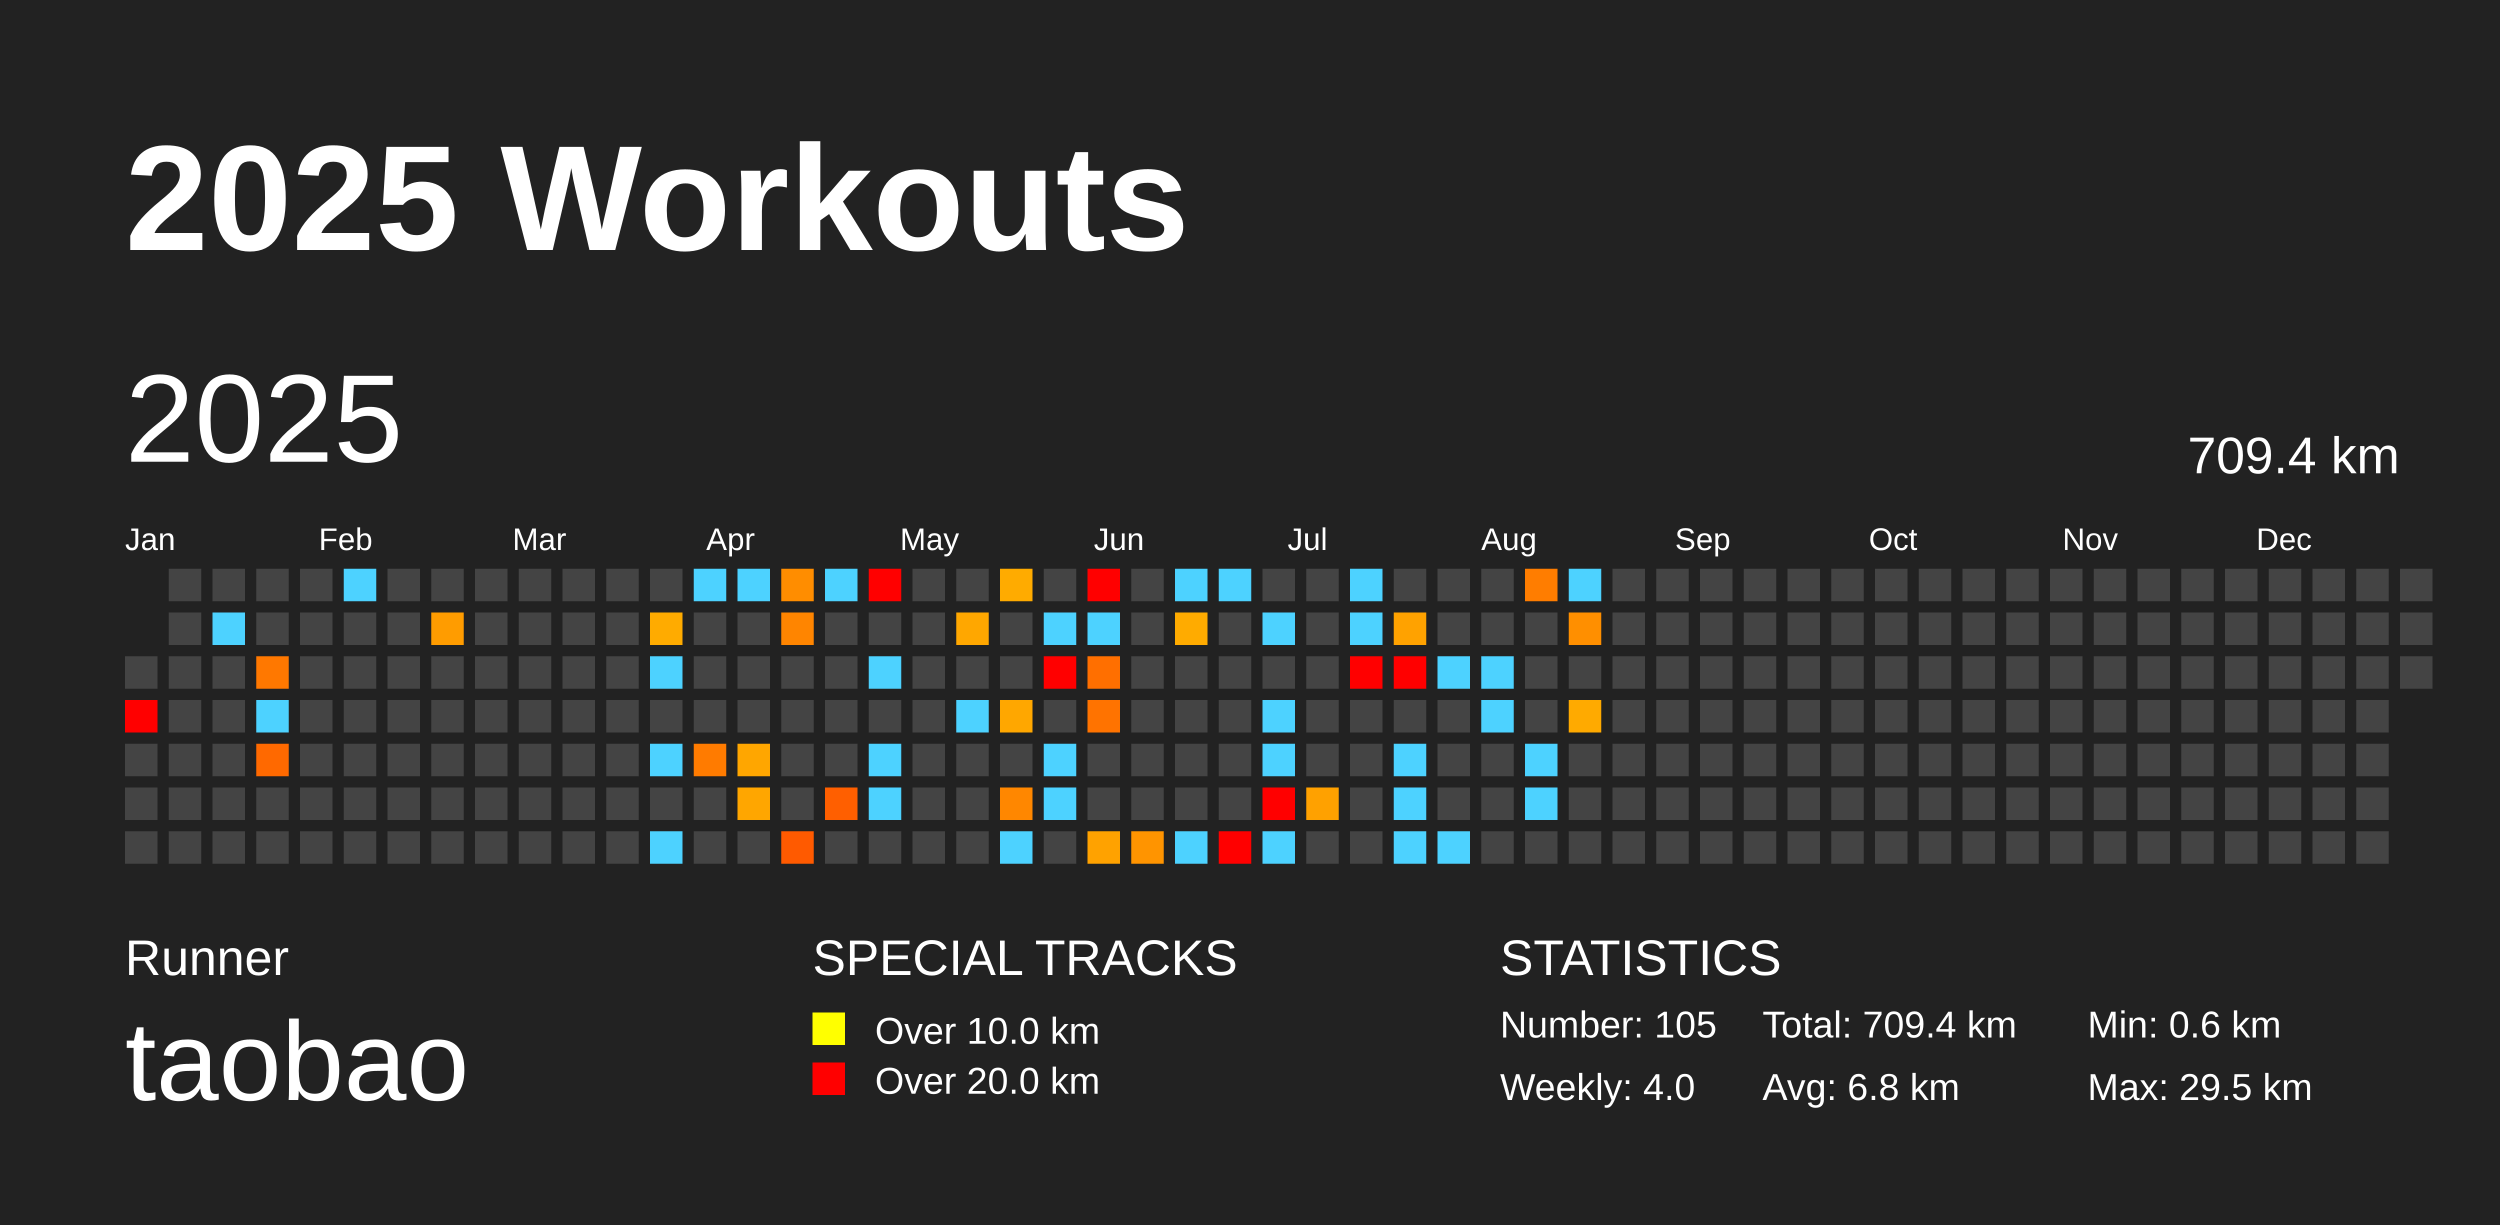
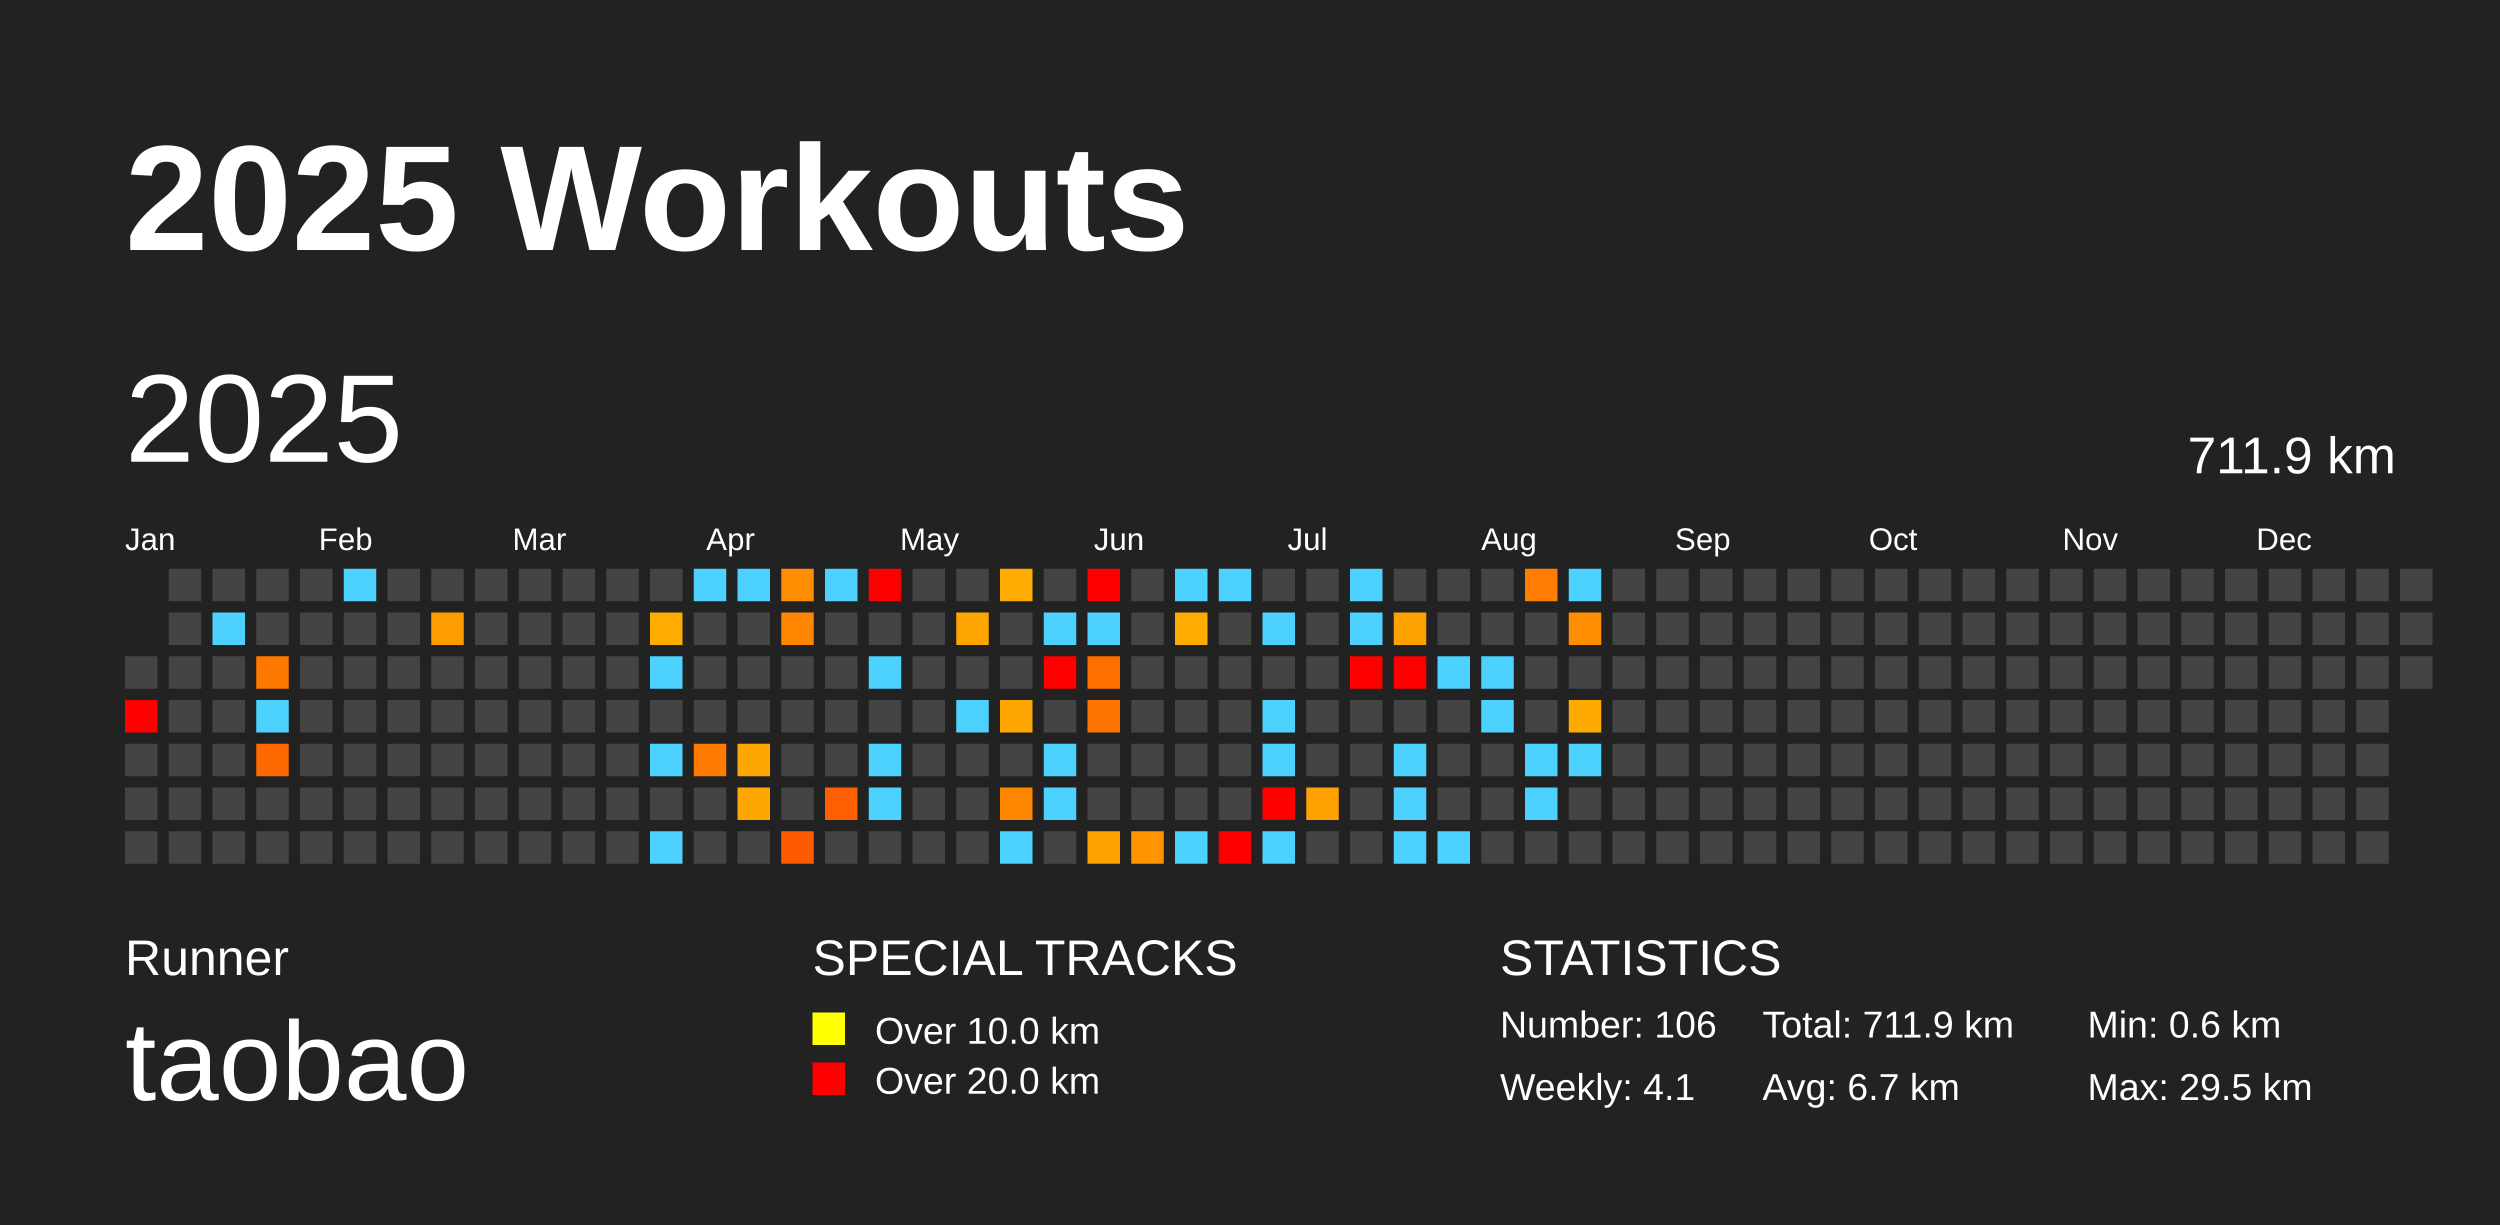
<svg xmlns="http://www.w3.org/2000/svg" baseProfile="full" height="98mm" version="1.1" viewBox="0,0,200,98" width="200mm">
  <defs />
  <rect fill="#222222" height="98" width="200" x="0" y="0" />
  <text fill="#FFFFFF" style="font-size:12px; font-family:Arial; font-weight:bold;" x="10" y="20">2025 Workouts</text>
  <text fill="#FFFFFF" style="font-size:4px; font-family:Arial" x="10" y="78">Runner</text>
  <text fill="#FFFFFF" style="font-size:9px; font-family:Arial" x="10" y="88">taobao</text>
  <text fill="#FFFFFF" style="font-size:4px; font-family:Arial" x="65" y="78">SPECIAL TRACKS</text>
  <rect fill="yellow" height="2.6" width="2.6" x="65" y="81" />
  <text fill="#FFFFFF" style="font-size:3px; font-family:Arial" x="70" y="83.5">Over 10.0 km</text>
  <rect fill="red" height="2.6" width="2.6" x="65" y="85" />
  <text fill="#FFFFFF" style="font-size:3px; font-family:Arial" x="70" y="87.5">Over 20.0 km</text>
  <text fill="#FFFFFF" style="font-size:4px; font-family:Arial" x="120" y="78">STATISTICS</text>
-   <text fill="#FFFFFF" style="font-size:3px; font-family:Arial" x="120" y="83">Number: 105</text>
-   <text fill="#FFFFFF" style="font-size:3px; font-family:Arial" x="120" y="88">Weekly: 4.0</text>
-   <text fill="#FFFFFF" style="font-size:3px; font-family:Arial" x="141" y="83">Total: 709.4 km</text>
-   <text fill="#FFFFFF" style="font-size:3px; font-family:Arial" x="141" y="88">Avg: 6.8 km</text>
+   <text fill="#FFFFFF" style="font-size:3px; font-family:Arial" x="120" y="83">Number: 106</text>
+   <text fill="#FFFFFF" style="font-size:3px; font-family:Arial" x="120" y="88">Weekly: 4.1</text>
+   <text fill="#FFFFFF" style="font-size:3px; font-family:Arial" x="141" y="83">Total: 711.9 km</text>
+   <text fill="#FFFFFF" style="font-size:3px; font-family:Arial" x="141" y="88">Avg: 6.7 km</text>
  <text fill="#FFFFFF" style="font-size:3px; font-family:Arial" x="167" y="83">Min: 0.6 km</text>
  <text fill="#FFFFFF" style="font-size:3px; font-family:Arial" x="167" y="88">Max: 29.5 km</text>
  <text dominant-baseline="hanging" fill="#FFFFFF" style="font-size:10.0px; font-family:Arial;" x="10" y="30">2025</text>
-   <text dominant-baseline="hanging" fill="#FFFFFF" style="font-size:4.125px; font-family:Arial;" x="175" y="35">709.4 km</text>
+   <text dominant-baseline="hanging" fill="#FFFFFF" style="font-size:4.125px; font-family:Arial;" x="175" y="35">711.9 km</text>
  <text fill="#FFFFFF" style="font-size:2.5px; font-family:Arial" x="10.0" y="44">Jan</text>
  <text fill="#FFFFFF" style="font-size:2.5px; font-family:Arial" x="25.5" y="44">Feb</text>
  <text fill="#FFFFFF" style="font-size:2.5px; font-family:Arial" x="41.0" y="44">Mar</text>
  <text fill="#FFFFFF" style="font-size:2.5px; font-family:Arial" x="56.5" y="44">Apr</text>
  <text fill="#FFFFFF" style="font-size:2.5px; font-family:Arial" x="72.0" y="44">May</text>
  <text fill="#FFFFFF" style="font-size:2.5px; font-family:Arial" x="87.5" y="44">Jun</text>
  <text fill="#FFFFFF" style="font-size:2.5px; font-family:Arial" x="103.0" y="44">Jul</text>
  <text fill="#FFFFFF" style="font-size:2.5px; font-family:Arial" x="118.5" y="44">Aug</text>
  <text fill="#FFFFFF" style="font-size:2.5px; font-family:Arial" x="134.0" y="44">Sep</text>
  <text fill="#FFFFFF" style="font-size:2.5px; font-family:Arial" x="149.5" y="44">Oct</text>
  <text fill="#FFFFFF" style="font-size:2.5px; font-family:Arial" x="165.0" y="44">Nov</text>
  <text fill="#FFFFFF" style="font-size:2.5px; font-family:Arial" x="180.5" y="44">Dec</text>
  <rect fill="#444444" height="2.6" width="2.6" x="10.0" y="52.5" />
  <rect fill="red" height="2.6" width="2.6" x="10.0" y="56.0" />
  <rect fill="#444444" height="2.6" width="2.6" x="10.0" y="59.5" />
  <rect fill="#444444" height="2.6" width="2.6" x="10.0" y="63.0" />
  <rect fill="#444444" height="2.6" width="2.6" x="10.0" y="66.5" />
  <rect fill="#444444" height="2.6" width="2.6" x="13.5" y="45.5" />
  <rect fill="#444444" height="2.6" width="2.6" x="13.5" y="49.0" />
  <rect fill="#444444" height="2.6" width="2.6" x="13.5" y="52.5" />
  <rect fill="#444444" height="2.6" width="2.6" x="13.5" y="56.0" />
  <rect fill="#444444" height="2.6" width="2.6" x="13.5" y="59.5" />
  <rect fill="#444444" height="2.6" width="2.6" x="13.5" y="63.0" />
  <rect fill="#444444" height="2.6" width="2.6" x="13.5" y="66.5" />
  <rect fill="#444444" height="2.6" width="2.6" x="17.0" y="45.5" />
  <rect fill="#4dd2ff" height="2.6" width="2.6" x="17.0" y="49.0" />
  <rect fill="#444444" height="2.6" width="2.6" x="17.0" y="52.5" />
  <rect fill="#444444" height="2.6" width="2.6" x="17.0" y="56.0" />
  <rect fill="#444444" height="2.6" width="2.6" x="17.0" y="59.5" />
  <rect fill="#444444" height="2.6" width="2.6" x="17.0" y="63.0" />
  <rect fill="#444444" height="2.6" width="2.6" x="17.0" y="66.5" />
  <rect fill="#444444" height="2.6" width="2.6" x="20.5" y="45.5" />
  <rect fill="#444444" height="2.6" width="2.6" x="20.5" y="49.0" />
  <rect fill="#ff7800" height="2.6" width="2.6" x="20.5" y="52.5" />
  <rect fill="#4dd2ff" height="2.6" width="2.6" x="20.5" y="56.0" />
  <rect fill="#ff6900" height="2.6" width="2.6" x="20.5" y="59.5" />
  <rect fill="#444444" height="2.6" width="2.6" x="20.5" y="63.0" />
  <rect fill="#444444" height="2.6" width="2.6" x="20.5" y="66.5" />
  <rect fill="#444444" height="2.6" width="2.6" x="24.0" y="45.5" />
  <rect fill="#444444" height="2.6" width="2.6" x="24.0" y="49.0" />
  <rect fill="#444444" height="2.6" width="2.6" x="24.0" y="52.5" />
  <rect fill="#444444" height="2.6" width="2.6" x="24.0" y="56.0" />
  <rect fill="#444444" height="2.6" width="2.6" x="24.0" y="59.5" />
  <rect fill="#444444" height="2.6" width="2.6" x="24.0" y="63.0" />
  <rect fill="#444444" height="2.6" width="2.6" x="24.0" y="66.5" />
  <rect fill="#4dd2ff" height="2.6" width="2.6" x="27.5" y="45.5" />
  <rect fill="#444444" height="2.6" width="2.6" x="27.5" y="49.0" />
  <rect fill="#444444" height="2.6" width="2.6" x="27.5" y="52.5" />
  <rect fill="#444444" height="2.6" width="2.6" x="27.5" y="56.0" />
  <rect fill="#444444" height="2.6" width="2.6" x="27.5" y="59.5" />
  <rect fill="#444444" height="2.6" width="2.6" x="27.5" y="63.0" />
  <rect fill="#444444" height="2.6" width="2.6" x="27.5" y="66.5" />
  <rect fill="#444444" height="2.6" width="2.6" x="31.0" y="45.5" />
  <rect fill="#444444" height="2.6" width="2.6" x="31.0" y="49.0" />
  <rect fill="#444444" height="2.6" width="2.6" x="31.0" y="52.5" />
  <rect fill="#444444" height="2.6" width="2.6" x="31.0" y="56.0" />
  <rect fill="#444444" height="2.6" width="2.6" x="31.0" y="59.5" />
  <rect fill="#444444" height="2.6" width="2.6" x="31.0" y="63.0" />
  <rect fill="#444444" height="2.6" width="2.6" x="31.0" y="66.5" />
  <rect fill="#444444" height="2.6" width="2.6" x="34.5" y="45.5" />
  <rect fill="#ff9c00" height="2.6" width="2.6" x="34.5" y="49.0" />
  <rect fill="#444444" height="2.6" width="2.6" x="34.5" y="52.5" />
  <rect fill="#444444" height="2.6" width="2.6" x="34.5" y="56.0" />
  <rect fill="#444444" height="2.6" width="2.6" x="34.5" y="59.5" />
  <rect fill="#444444" height="2.6" width="2.6" x="34.5" y="63.0" />
  <rect fill="#444444" height="2.6" width="2.6" x="34.5" y="66.5" />
  <rect fill="#444444" height="2.6" width="2.6" x="38.0" y="45.5" />
  <rect fill="#444444" height="2.6" width="2.6" x="38.0" y="49.0" />
  <rect fill="#444444" height="2.6" width="2.6" x="38.0" y="52.5" />
  <rect fill="#444444" height="2.6" width="2.6" x="38.0" y="56.0" />
  <rect fill="#444444" height="2.6" width="2.6" x="38.0" y="59.5" />
  <rect fill="#444444" height="2.6" width="2.6" x="38.0" y="63.0" />
  <rect fill="#444444" height="2.6" width="2.6" x="38.0" y="66.5" />
  <rect fill="#444444" height="2.6" width="2.6" x="41.5" y="45.5" />
  <rect fill="#444444" height="2.6" width="2.6" x="41.5" y="49.0" />
  <rect fill="#444444" height="2.6" width="2.6" x="41.5" y="52.5" />
  <rect fill="#444444" height="2.6" width="2.6" x="41.5" y="56.0" />
  <rect fill="#444444" height="2.6" width="2.6" x="41.5" y="59.5" />
  <rect fill="#444444" height="2.6" width="2.6" x="41.5" y="63.0" />
  <rect fill="#444444" height="2.6" width="2.6" x="41.5" y="66.5" />
  <rect fill="#444444" height="2.6" width="2.6" x="45.0" y="45.5" />
  <rect fill="#444444" height="2.6" width="2.6" x="45.0" y="49.0" />
  <rect fill="#444444" height="2.6" width="2.6" x="45.0" y="52.5" />
  <rect fill="#444444" height="2.6" width="2.6" x="45.0" y="56.0" />
  <rect fill="#444444" height="2.6" width="2.6" x="45.0" y="59.5" />
  <rect fill="#444444" height="2.6" width="2.6" x="45.0" y="63.0" />
  <rect fill="#444444" height="2.6" width="2.6" x="45.0" y="66.5" />
  <rect fill="#444444" height="2.6" width="2.6" x="48.5" y="45.5" />
  <rect fill="#444444" height="2.6" width="2.6" x="48.5" y="49.0" />
  <rect fill="#444444" height="2.6" width="2.6" x="48.5" y="52.5" />
  <rect fill="#444444" height="2.6" width="2.6" x="48.5" y="56.0" />
  <rect fill="#444444" height="2.6" width="2.6" x="48.5" y="59.5" />
  <rect fill="#444444" height="2.6" width="2.6" x="48.5" y="63.0" />
  <rect fill="#444444" height="2.6" width="2.6" x="48.5" y="66.5" />
  <rect fill="#444444" height="2.6" width="2.6" x="52.0" y="45.5" />
  <rect fill="#ffab00" height="2.6" width="2.6" x="52.0" y="49.0" />
  <rect fill="#4dd2ff" height="2.6" width="2.6" x="52.0" y="52.5" />
  <rect fill="#444444" height="2.6" width="2.6" x="52.0" y="56.0" />
  <rect fill="#4dd2ff" height="2.6" width="2.6" x="52.0" y="59.5" />
  <rect fill="#444444" height="2.6" width="2.6" x="52.0" y="63.0" />
  <rect fill="#4dd2ff" height="2.6" width="2.6" x="52.0" y="66.5" />
  <rect fill="#4dd2ff" height="2.6" width="2.6" x="55.5" y="45.5" />
  <rect fill="#444444" height="2.6" width="2.6" x="55.5" y="49.0" />
  <rect fill="#444444" height="2.6" width="2.6" x="55.5" y="52.5" />
  <rect fill="#444444" height="2.6" width="2.6" x="55.5" y="56.0" />
  <rect fill="#ff7b00" height="2.6" width="2.6" x="55.5" y="59.5" />
  <rect fill="#444444" height="2.6" width="2.6" x="55.5" y="63.0" />
  <rect fill="#444444" height="2.6" width="2.6" x="55.5" y="66.5" />
  <rect fill="#4dd2ff" height="2.6" width="2.6" x="59.0" y="45.5" />
  <rect fill="#444444" height="2.6" width="2.6" x="59.0" y="49.0" />
  <rect fill="#444444" height="2.6" width="2.6" x="59.0" y="52.5" />
  <rect fill="#444444" height="2.6" width="2.6" x="59.0" y="56.0" />
  <rect fill="#ffa600" height="2.6" width="2.6" x="59.0" y="59.5" />
  <rect fill="#ffa600" height="2.6" width="2.6" x="59.0" y="63.0" />
  <rect fill="#444444" height="2.6" width="2.6" x="59.0" y="66.5" />
  <rect fill="#ff8d00" height="2.6" width="2.6" x="62.5" y="45.5" />
  <rect fill="#ff8500" height="2.6" width="2.6" x="62.5" y="49.0" />
  <rect fill="#444444" height="2.6" width="2.6" x="62.5" y="52.5" />
  <rect fill="#444444" height="2.6" width="2.6" x="62.5" y="56.0" />
  <rect fill="#444444" height="2.6" width="2.6" x="62.5" y="59.5" />
  <rect fill="#444444" height="2.6" width="2.6" x="62.5" y="63.0" />
  <rect fill="#ff5a00" height="2.6" width="2.6" x="62.5" y="66.5" />
  <rect fill="#4dd2ff" height="2.6" width="2.6" x="66.0" y="45.5" />
  <rect fill="#444444" height="2.6" width="2.6" x="66.0" y="49.0" />
  <rect fill="#444444" height="2.6" width="2.6" x="66.0" y="52.5" />
  <rect fill="#444444" height="2.6" width="2.6" x="66.0" y="56.0" />
  <rect fill="#444444" height="2.6" width="2.6" x="66.0" y="59.5" />
  <rect fill="#ff5f00" height="2.6" width="2.6" x="66.0" y="63.0" />
  <rect fill="#444444" height="2.6" width="2.6" x="66.0" y="66.5" />
  <rect fill="red" height="2.6" width="2.6" x="69.5" y="45.5" />
  <rect fill="#444444" height="2.6" width="2.6" x="69.5" y="49.0" />
  <rect fill="#4dd2ff" height="2.6" width="2.6" x="69.5" y="52.5" />
  <rect fill="#444444" height="2.6" width="2.6" x="69.5" y="56.0" />
  <rect fill="#4dd2ff" height="2.6" width="2.6" x="69.5" y="59.5" />
  <rect fill="#4dd2ff" height="2.6" width="2.6" x="69.5" y="63.0" />
  <rect fill="#444444" height="2.6" width="2.6" x="69.5" y="66.5" />
  <rect fill="#444444" height="2.6" width="2.6" x="73.0" y="45.5" />
  <rect fill="#444444" height="2.6" width="2.6" x="73.0" y="49.0" />
  <rect fill="#444444" height="2.6" width="2.6" x="73.0" y="52.5" />
  <rect fill="#444444" height="2.6" width="2.6" x="73.0" y="56.0" />
  <rect fill="#444444" height="2.6" width="2.6" x="73.0" y="59.5" />
  <rect fill="#444444" height="2.6" width="2.6" x="73.0" y="63.0" />
  <rect fill="#444444" height="2.6" width="2.6" x="73.0" y="66.5" />
  <rect fill="#444444" height="2.6" width="2.6" x="76.5" y="45.5" />
  <rect fill="#ffa700" height="2.6" width="2.6" x="76.5" y="49.0" />
  <rect fill="#444444" height="2.6" width="2.6" x="76.5" y="52.5" />
  <rect fill="#4dd2ff" height="2.6" width="2.6" x="76.5" y="56.0" />
  <rect fill="#444444" height="2.6" width="2.6" x="76.5" y="59.5" />
  <rect fill="#444444" height="2.6" width="2.6" x="76.5" y="63.0" />
  <rect fill="#444444" height="2.6" width="2.6" x="76.5" y="66.5" />
  <rect fill="#ffab00" height="2.6" width="2.6" x="80.0" y="45.5" />
  <rect fill="#444444" height="2.6" width="2.6" x="80.0" y="49.0" />
  <rect fill="#444444" height="2.6" width="2.6" x="80.0" y="52.5" />
  <rect fill="#ffa700" height="2.6" width="2.6" x="80.0" y="56.0" />
  <rect fill="#444444" height="2.6" width="2.6" x="80.0" y="59.5" />
  <rect fill="#ff8700" height="2.6" width="2.6" x="80.0" y="63.0" />
  <rect fill="#4dd2ff" height="2.6" width="2.6" x="80.0" y="66.5" />
  <rect fill="#444444" height="2.6" width="2.6" x="83.5" y="45.5" />
  <rect fill="#4dd2ff" height="2.6" width="2.6" x="83.5" y="49.0" />
  <rect fill="red" height="2.6" width="2.6" x="83.5" y="52.5" />
  <rect fill="#444444" height="2.6" width="2.6" x="83.5" y="56.0" />
  <rect fill="#4dd2ff" height="2.6" width="2.6" x="83.5" y="59.5" />
  <rect fill="#4dd2ff" height="2.6" width="2.6" x="83.5" y="63.0" />
  <rect fill="#444444" height="2.6" width="2.6" x="83.5" y="66.5" />
  <rect fill="red" height="2.6" width="2.6" x="87.0" y="45.5" />
  <rect fill="#4dd2ff" height="2.6" width="2.6" x="87.0" y="49.0" />
  <rect fill="#ff6f00" height="2.6" width="2.6" x="87.0" y="52.5" />
  <rect fill="#ff7300" height="2.6" width="2.6" x="87.0" y="56.0" />
  <rect fill="#444444" height="2.6" width="2.6" x="87.0" y="59.5" />
  <rect fill="#444444" height="2.6" width="2.6" x="87.0" y="63.0" />
  <rect fill="#ffa200" height="2.6" width="2.6" x="87.0" y="66.5" />
  <rect fill="#444444" height="2.6" width="2.6" x="90.5" y="45.5" />
  <rect fill="#444444" height="2.6" width="2.6" x="90.5" y="49.0" />
  <rect fill="#444444" height="2.6" width="2.6" x="90.5" y="52.5" />
  <rect fill="#444444" height="2.6" width="2.6" x="90.5" y="56.0" />
  <rect fill="#444444" height="2.6" width="2.6" x="90.5" y="59.5" />
  <rect fill="#444444" height="2.6" width="2.6" x="90.5" y="63.0" />
  <rect fill="#ff9400" height="2.6" width="2.6" x="90.5" y="66.5" />
  <rect fill="#4dd2ff" height="2.6" width="2.6" x="94.0" y="45.5" />
  <rect fill="#ffab00" height="2.6" width="2.6" x="94.0" y="49.0" />
  <rect fill="#444444" height="2.6" width="2.6" x="94.0" y="52.5" />
  <rect fill="#444444" height="2.6" width="2.6" x="94.0" y="56.0" />
  <rect fill="#444444" height="2.6" width="2.6" x="94.0" y="59.5" />
  <rect fill="#444444" height="2.6" width="2.6" x="94.0" y="63.0" />
  <rect fill="#4dd2ff" height="2.6" width="2.6" x="94.0" y="66.5" />
  <rect fill="#4dd2ff" height="2.6" width="2.6" x="97.5" y="45.5" />
  <rect fill="#444444" height="2.6" width="2.6" x="97.5" y="49.0" />
  <rect fill="#444444" height="2.6" width="2.6" x="97.5" y="52.5" />
  <rect fill="#444444" height="2.6" width="2.6" x="97.5" y="56.0" />
  <rect fill="#444444" height="2.6" width="2.6" x="97.5" y="59.5" />
  <rect fill="#444444" height="2.6" width="2.6" x="97.5" y="63.0" />
  <rect fill="red" height="2.6" width="2.6" x="97.5" y="66.5" />
  <rect fill="#444444" height="2.6" width="2.6" x="101.0" y="45.5" />
  <rect fill="#4dd2ff" height="2.6" width="2.6" x="101.0" y="49.0" />
  <rect fill="#444444" height="2.6" width="2.6" x="101.0" y="52.5" />
  <rect fill="#4dd2ff" height="2.6" width="2.6" x="101.0" y="56.0" />
  <rect fill="#4dd2ff" height="2.6" width="2.6" x="101.0" y="59.5" />
  <rect fill="red" height="2.6" width="2.6" x="101.0" y="63.0" />
  <rect fill="#4dd2ff" height="2.6" width="2.6" x="101.0" y="66.5" />
  <rect fill="#444444" height="2.6" width="2.6" x="104.5" y="45.5" />
  <rect fill="#444444" height="2.6" width="2.6" x="104.5" y="49.0" />
  <rect fill="#444444" height="2.6" width="2.6" x="104.5" y="52.5" />
  <rect fill="#444444" height="2.6" width="2.6" x="104.5" y="56.0" />
  <rect fill="#444444" height="2.6" width="2.6" x="104.5" y="59.5" />
  <rect fill="#ffa100" height="2.6" width="2.6" x="104.5" y="63.0" />
  <rect fill="#444444" height="2.6" width="2.6" x="104.5" y="66.5" />
  <rect fill="#4dd2ff" height="2.6" width="2.6" x="108.0" y="45.5" />
  <rect fill="#4dd2ff" height="2.6" width="2.6" x="108.0" y="49.0" />
  <rect fill="red" height="2.6" width="2.6" x="108.0" y="52.5" />
  <rect fill="#444444" height="2.6" width="2.6" x="108.0" y="56.0" />
  <rect fill="#444444" height="2.6" width="2.6" x="108.0" y="59.5" />
  <rect fill="#444444" height="2.6" width="2.6" x="108.0" y="63.0" />
  <rect fill="#444444" height="2.6" width="2.6" x="108.0" y="66.5" />
  <rect fill="#444444" height="2.6" width="2.6" x="111.5" y="45.5" />
  <rect fill="#ffa200" height="2.6" width="2.6" x="111.5" y="49.0" />
  <rect fill="red" height="2.6" width="2.6" x="111.5" y="52.5" />
  <rect fill="#444444" height="2.6" width="2.6" x="111.5" y="56.0" />
  <rect fill="#4dd2ff" height="2.6" width="2.6" x="111.5" y="59.5" />
  <rect fill="#4dd2ff" height="2.6" width="2.6" x="111.5" y="63.0" />
  <rect fill="#4dd2ff" height="2.6" width="2.6" x="111.5" y="66.5" />
  <rect fill="#444444" height="2.6" width="2.6" x="115.0" y="45.5" />
  <rect fill="#444444" height="2.6" width="2.6" x="115.0" y="49.0" />
  <rect fill="#4dd2ff" height="2.6" width="2.6" x="115.0" y="52.5" />
  <rect fill="#444444" height="2.6" width="2.6" x="115.0" y="56.0" />
  <rect fill="#444444" height="2.6" width="2.6" x="115.0" y="59.5" />
  <rect fill="#444444" height="2.6" width="2.6" x="115.0" y="63.0" />
  <rect fill="#4dd2ff" height="2.6" width="2.6" x="115.0" y="66.5" />
  <rect fill="#444444" height="2.6" width="2.6" x="118.5" y="45.5" />
  <rect fill="#444444" height="2.6" width="2.6" x="118.5" y="49.0" />
  <rect fill="#4dd2ff" height="2.6" width="2.6" x="118.5" y="52.5" />
  <rect fill="#4dd2ff" height="2.6" width="2.6" x="118.5" y="56.0" />
  <rect fill="#444444" height="2.6" width="2.6" x="118.5" y="59.5" />
  <rect fill="#444444" height="2.6" width="2.6" x="118.5" y="63.0" />
  <rect fill="#444444" height="2.6" width="2.6" x="118.5" y="66.5" />
  <rect fill="#ff7d00" height="2.6" width="2.6" x="122.0" y="45.5" />
  <rect fill="#444444" height="2.6" width="2.6" x="122.0" y="49.0" />
  <rect fill="#444444" height="2.6" width="2.6" x="122.0" y="52.5" />
  <rect fill="#444444" height="2.6" width="2.6" x="122.0" y="56.0" />
  <rect fill="#4dd2ff" height="2.6" width="2.6" x="122.0" y="59.5" />
  <rect fill="#4dd2ff" height="2.6" width="2.6" x="122.0" y="63.0" />
  <rect fill="#444444" height="2.6" width="2.6" x="122.0" y="66.5" />
  <rect fill="#4dd2ff" height="2.6" width="2.6" x="125.5" y="45.5" />
  <rect fill="#ff8f00" height="2.6" width="2.6" x="125.5" y="49.0" />
  <rect fill="#444444" height="2.6" width="2.6" x="125.5" y="52.5" />
  <rect fill="#ffaa00" height="2.6" width="2.6" x="125.5" y="56.0" />
-   <rect fill="#444444" height="2.6" width="2.6" x="125.5" y="59.5" />
+   <rect fill="#4dd2ff" height="2.6" width="2.6" x="125.5" y="59.5" />
  <rect fill="#444444" height="2.6" width="2.6" x="125.5" y="63.0" />
  <rect fill="#444444" height="2.6" width="2.6" x="125.5" y="66.5" />
  <rect fill="#444444" height="2.6" width="2.6" x="129.0" y="45.5" />
  <rect fill="#444444" height="2.6" width="2.6" x="129.0" y="49.0" />
  <rect fill="#444444" height="2.6" width="2.6" x="129.0" y="52.5" />
  <rect fill="#444444" height="2.6" width="2.6" x="129.0" y="56.0" />
  <rect fill="#444444" height="2.6" width="2.6" x="129.0" y="59.5" />
  <rect fill="#444444" height="2.6" width="2.6" x="129.0" y="63.0" />
  <rect fill="#444444" height="2.6" width="2.6" x="129.0" y="66.5" />
  <rect fill="#444444" height="2.6" width="2.6" x="132.5" y="45.5" />
  <rect fill="#444444" height="2.6" width="2.6" x="132.5" y="49.0" />
  <rect fill="#444444" height="2.6" width="2.6" x="132.5" y="52.5" />
  <rect fill="#444444" height="2.6" width="2.6" x="132.5" y="56.0" />
  <rect fill="#444444" height="2.6" width="2.6" x="132.5" y="59.5" />
  <rect fill="#444444" height="2.6" width="2.6" x="132.5" y="63.0" />
  <rect fill="#444444" height="2.6" width="2.6" x="132.5" y="66.5" />
  <rect fill="#444444" height="2.6" width="2.6" x="136.0" y="45.5" />
  <rect fill="#444444" height="2.6" width="2.6" x="136.0" y="49.0" />
  <rect fill="#444444" height="2.6" width="2.6" x="136.0" y="52.5" />
  <rect fill="#444444" height="2.6" width="2.6" x="136.0" y="56.0" />
  <rect fill="#444444" height="2.6" width="2.6" x="136.0" y="59.5" />
  <rect fill="#444444" height="2.6" width="2.6" x="136.0" y="63.0" />
  <rect fill="#444444" height="2.6" width="2.6" x="136.0" y="66.5" />
  <rect fill="#444444" height="2.6" width="2.6" x="139.5" y="45.5" />
  <rect fill="#444444" height="2.6" width="2.6" x="139.5" y="49.0" />
  <rect fill="#444444" height="2.6" width="2.6" x="139.5" y="52.5" />
  <rect fill="#444444" height="2.6" width="2.6" x="139.5" y="56.0" />
  <rect fill="#444444" height="2.6" width="2.6" x="139.5" y="59.5" />
  <rect fill="#444444" height="2.6" width="2.6" x="139.5" y="63.0" />
  <rect fill="#444444" height="2.6" width="2.6" x="139.5" y="66.5" />
  <rect fill="#444444" height="2.6" width="2.6" x="143.0" y="45.5" />
  <rect fill="#444444" height="2.6" width="2.6" x="143.0" y="49.0" />
  <rect fill="#444444" height="2.6" width="2.6" x="143.0" y="52.5" />
  <rect fill="#444444" height="2.6" width="2.6" x="143.0" y="56.0" />
  <rect fill="#444444" height="2.6" width="2.6" x="143.0" y="59.5" />
  <rect fill="#444444" height="2.6" width="2.6" x="143.0" y="63.0" />
  <rect fill="#444444" height="2.6" width="2.6" x="143.0" y="66.5" />
  <rect fill="#444444" height="2.6" width="2.6" x="146.5" y="45.5" />
  <rect fill="#444444" height="2.6" width="2.6" x="146.5" y="49.0" />
  <rect fill="#444444" height="2.6" width="2.6" x="146.5" y="52.5" />
  <rect fill="#444444" height="2.6" width="2.6" x="146.5" y="56.0" />
  <rect fill="#444444" height="2.6" width="2.6" x="146.5" y="59.5" />
  <rect fill="#444444" height="2.6" width="2.6" x="146.5" y="63.0" />
  <rect fill="#444444" height="2.6" width="2.6" x="146.5" y="66.5" />
  <rect fill="#444444" height="2.6" width="2.6" x="150.0" y="45.5" />
  <rect fill="#444444" height="2.6" width="2.6" x="150.0" y="49.0" />
  <rect fill="#444444" height="2.6" width="2.6" x="150.0" y="52.5" />
  <rect fill="#444444" height="2.6" width="2.6" x="150.0" y="56.0" />
  <rect fill="#444444" height="2.6" width="2.6" x="150.0" y="59.5" />
  <rect fill="#444444" height="2.6" width="2.6" x="150.0" y="63.0" />
  <rect fill="#444444" height="2.6" width="2.6" x="150.0" y="66.5" />
  <rect fill="#444444" height="2.6" width="2.6" x="153.5" y="45.5" />
  <rect fill="#444444" height="2.6" width="2.6" x="153.5" y="49.0" />
  <rect fill="#444444" height="2.6" width="2.6" x="153.5" y="52.5" />
  <rect fill="#444444" height="2.6" width="2.6" x="153.5" y="56.0" />
  <rect fill="#444444" height="2.6" width="2.6" x="153.5" y="59.5" />
  <rect fill="#444444" height="2.6" width="2.6" x="153.5" y="63.0" />
  <rect fill="#444444" height="2.6" width="2.6" x="153.5" y="66.5" />
  <rect fill="#444444" height="2.6" width="2.6" x="157.0" y="45.5" />
  <rect fill="#444444" height="2.6" width="2.6" x="157.0" y="49.0" />
  <rect fill="#444444" height="2.6" width="2.6" x="157.0" y="52.5" />
  <rect fill="#444444" height="2.6" width="2.6" x="157.0" y="56.0" />
  <rect fill="#444444" height="2.6" width="2.6" x="157.0" y="59.5" />
  <rect fill="#444444" height="2.6" width="2.6" x="157.0" y="63.0" />
  <rect fill="#444444" height="2.6" width="2.6" x="157.0" y="66.5" />
  <rect fill="#444444" height="2.6" width="2.6" x="160.5" y="45.5" />
  <rect fill="#444444" height="2.6" width="2.6" x="160.5" y="49.0" />
  <rect fill="#444444" height="2.6" width="2.6" x="160.5" y="52.5" />
  <rect fill="#444444" height="2.6" width="2.6" x="160.5" y="56.0" />
  <rect fill="#444444" height="2.6" width="2.6" x="160.5" y="59.5" />
  <rect fill="#444444" height="2.6" width="2.6" x="160.5" y="63.0" />
  <rect fill="#444444" height="2.6" width="2.6" x="160.5" y="66.5" />
  <rect fill="#444444" height="2.6" width="2.6" x="164.0" y="45.5" />
  <rect fill="#444444" height="2.6" width="2.6" x="164.0" y="49.0" />
  <rect fill="#444444" height="2.6" width="2.6" x="164.0" y="52.5" />
  <rect fill="#444444" height="2.6" width="2.6" x="164.0" y="56.0" />
  <rect fill="#444444" height="2.6" width="2.6" x="164.0" y="59.5" />
  <rect fill="#444444" height="2.6" width="2.6" x="164.0" y="63.0" />
  <rect fill="#444444" height="2.6" width="2.6" x="164.0" y="66.5" />
  <rect fill="#444444" height="2.6" width="2.6" x="167.5" y="45.5" />
  <rect fill="#444444" height="2.6" width="2.6" x="167.5" y="49.0" />
  <rect fill="#444444" height="2.6" width="2.6" x="167.5" y="52.5" />
  <rect fill="#444444" height="2.6" width="2.6" x="167.5" y="56.0" />
  <rect fill="#444444" height="2.6" width="2.6" x="167.5" y="59.5" />
  <rect fill="#444444" height="2.6" width="2.6" x="167.5" y="63.0" />
  <rect fill="#444444" height="2.6" width="2.6" x="167.5" y="66.5" />
  <rect fill="#444444" height="2.6" width="2.6" x="171.0" y="45.5" />
  <rect fill="#444444" height="2.6" width="2.6" x="171.0" y="49.0" />
  <rect fill="#444444" height="2.6" width="2.6" x="171.0" y="52.5" />
  <rect fill="#444444" height="2.6" width="2.6" x="171.0" y="56.0" />
  <rect fill="#444444" height="2.6" width="2.6" x="171.0" y="59.5" />
  <rect fill="#444444" height="2.6" width="2.6" x="171.0" y="63.0" />
  <rect fill="#444444" height="2.6" width="2.6" x="171.0" y="66.5" />
  <rect fill="#444444" height="2.6" width="2.6" x="174.5" y="45.5" />
  <rect fill="#444444" height="2.6" width="2.6" x="174.5" y="49.0" />
  <rect fill="#444444" height="2.6" width="2.6" x="174.5" y="52.5" />
  <rect fill="#444444" height="2.6" width="2.6" x="174.5" y="56.0" />
  <rect fill="#444444" height="2.6" width="2.6" x="174.5" y="59.5" />
  <rect fill="#444444" height="2.6" width="2.6" x="174.5" y="63.0" />
  <rect fill="#444444" height="2.6" width="2.6" x="174.5" y="66.5" />
  <rect fill="#444444" height="2.6" width="2.6" x="178.0" y="45.5" />
  <rect fill="#444444" height="2.6" width="2.6" x="178.0" y="49.0" />
  <rect fill="#444444" height="2.6" width="2.6" x="178.0" y="52.5" />
  <rect fill="#444444" height="2.6" width="2.6" x="178.0" y="56.0" />
  <rect fill="#444444" height="2.6" width="2.6" x="178.0" y="59.5" />
  <rect fill="#444444" height="2.6" width="2.6" x="178.0" y="63.0" />
  <rect fill="#444444" height="2.6" width="2.6" x="178.0" y="66.5" />
  <rect fill="#444444" height="2.6" width="2.6" x="181.5" y="45.5" />
  <rect fill="#444444" height="2.6" width="2.6" x="181.5" y="49.0" />
  <rect fill="#444444" height="2.6" width="2.6" x="181.5" y="52.5" />
  <rect fill="#444444" height="2.6" width="2.6" x="181.5" y="56.0" />
  <rect fill="#444444" height="2.6" width="2.6" x="181.5" y="59.5" />
  <rect fill="#444444" height="2.6" width="2.6" x="181.5" y="63.0" />
  <rect fill="#444444" height="2.6" width="2.6" x="181.5" y="66.5" />
  <rect fill="#444444" height="2.6" width="2.6" x="185.0" y="45.5" />
  <rect fill="#444444" height="2.6" width="2.6" x="185.0" y="49.0" />
  <rect fill="#444444" height="2.6" width="2.6" x="185.0" y="52.5" />
  <rect fill="#444444" height="2.6" width="2.6" x="185.0" y="56.0" />
  <rect fill="#444444" height="2.6" width="2.6" x="185.0" y="59.5" />
  <rect fill="#444444" height="2.6" width="2.6" x="185.0" y="63.0" />
  <rect fill="#444444" height="2.6" width="2.6" x="185.0" y="66.5" />
  <rect fill="#444444" height="2.6" width="2.6" x="188.5" y="45.5" />
  <rect fill="#444444" height="2.6" width="2.6" x="188.5" y="49.0" />
  <rect fill="#444444" height="2.6" width="2.6" x="188.5" y="52.5" />
  <rect fill="#444444" height="2.6" width="2.6" x="188.5" y="56.0" />
  <rect fill="#444444" height="2.6" width="2.6" x="188.5" y="59.5" />
  <rect fill="#444444" height="2.6" width="2.6" x="188.5" y="63.0" />
  <rect fill="#444444" height="2.6" width="2.6" x="188.5" y="66.5" />
  <rect fill="#444444" height="2.6" width="2.6" x="192.0" y="45.5" />
  <rect fill="#444444" height="2.6" width="2.6" x="192.0" y="49.0" />
  <rect fill="#444444" height="2.6" width="2.6" x="192.0" y="52.5" />
</svg>
